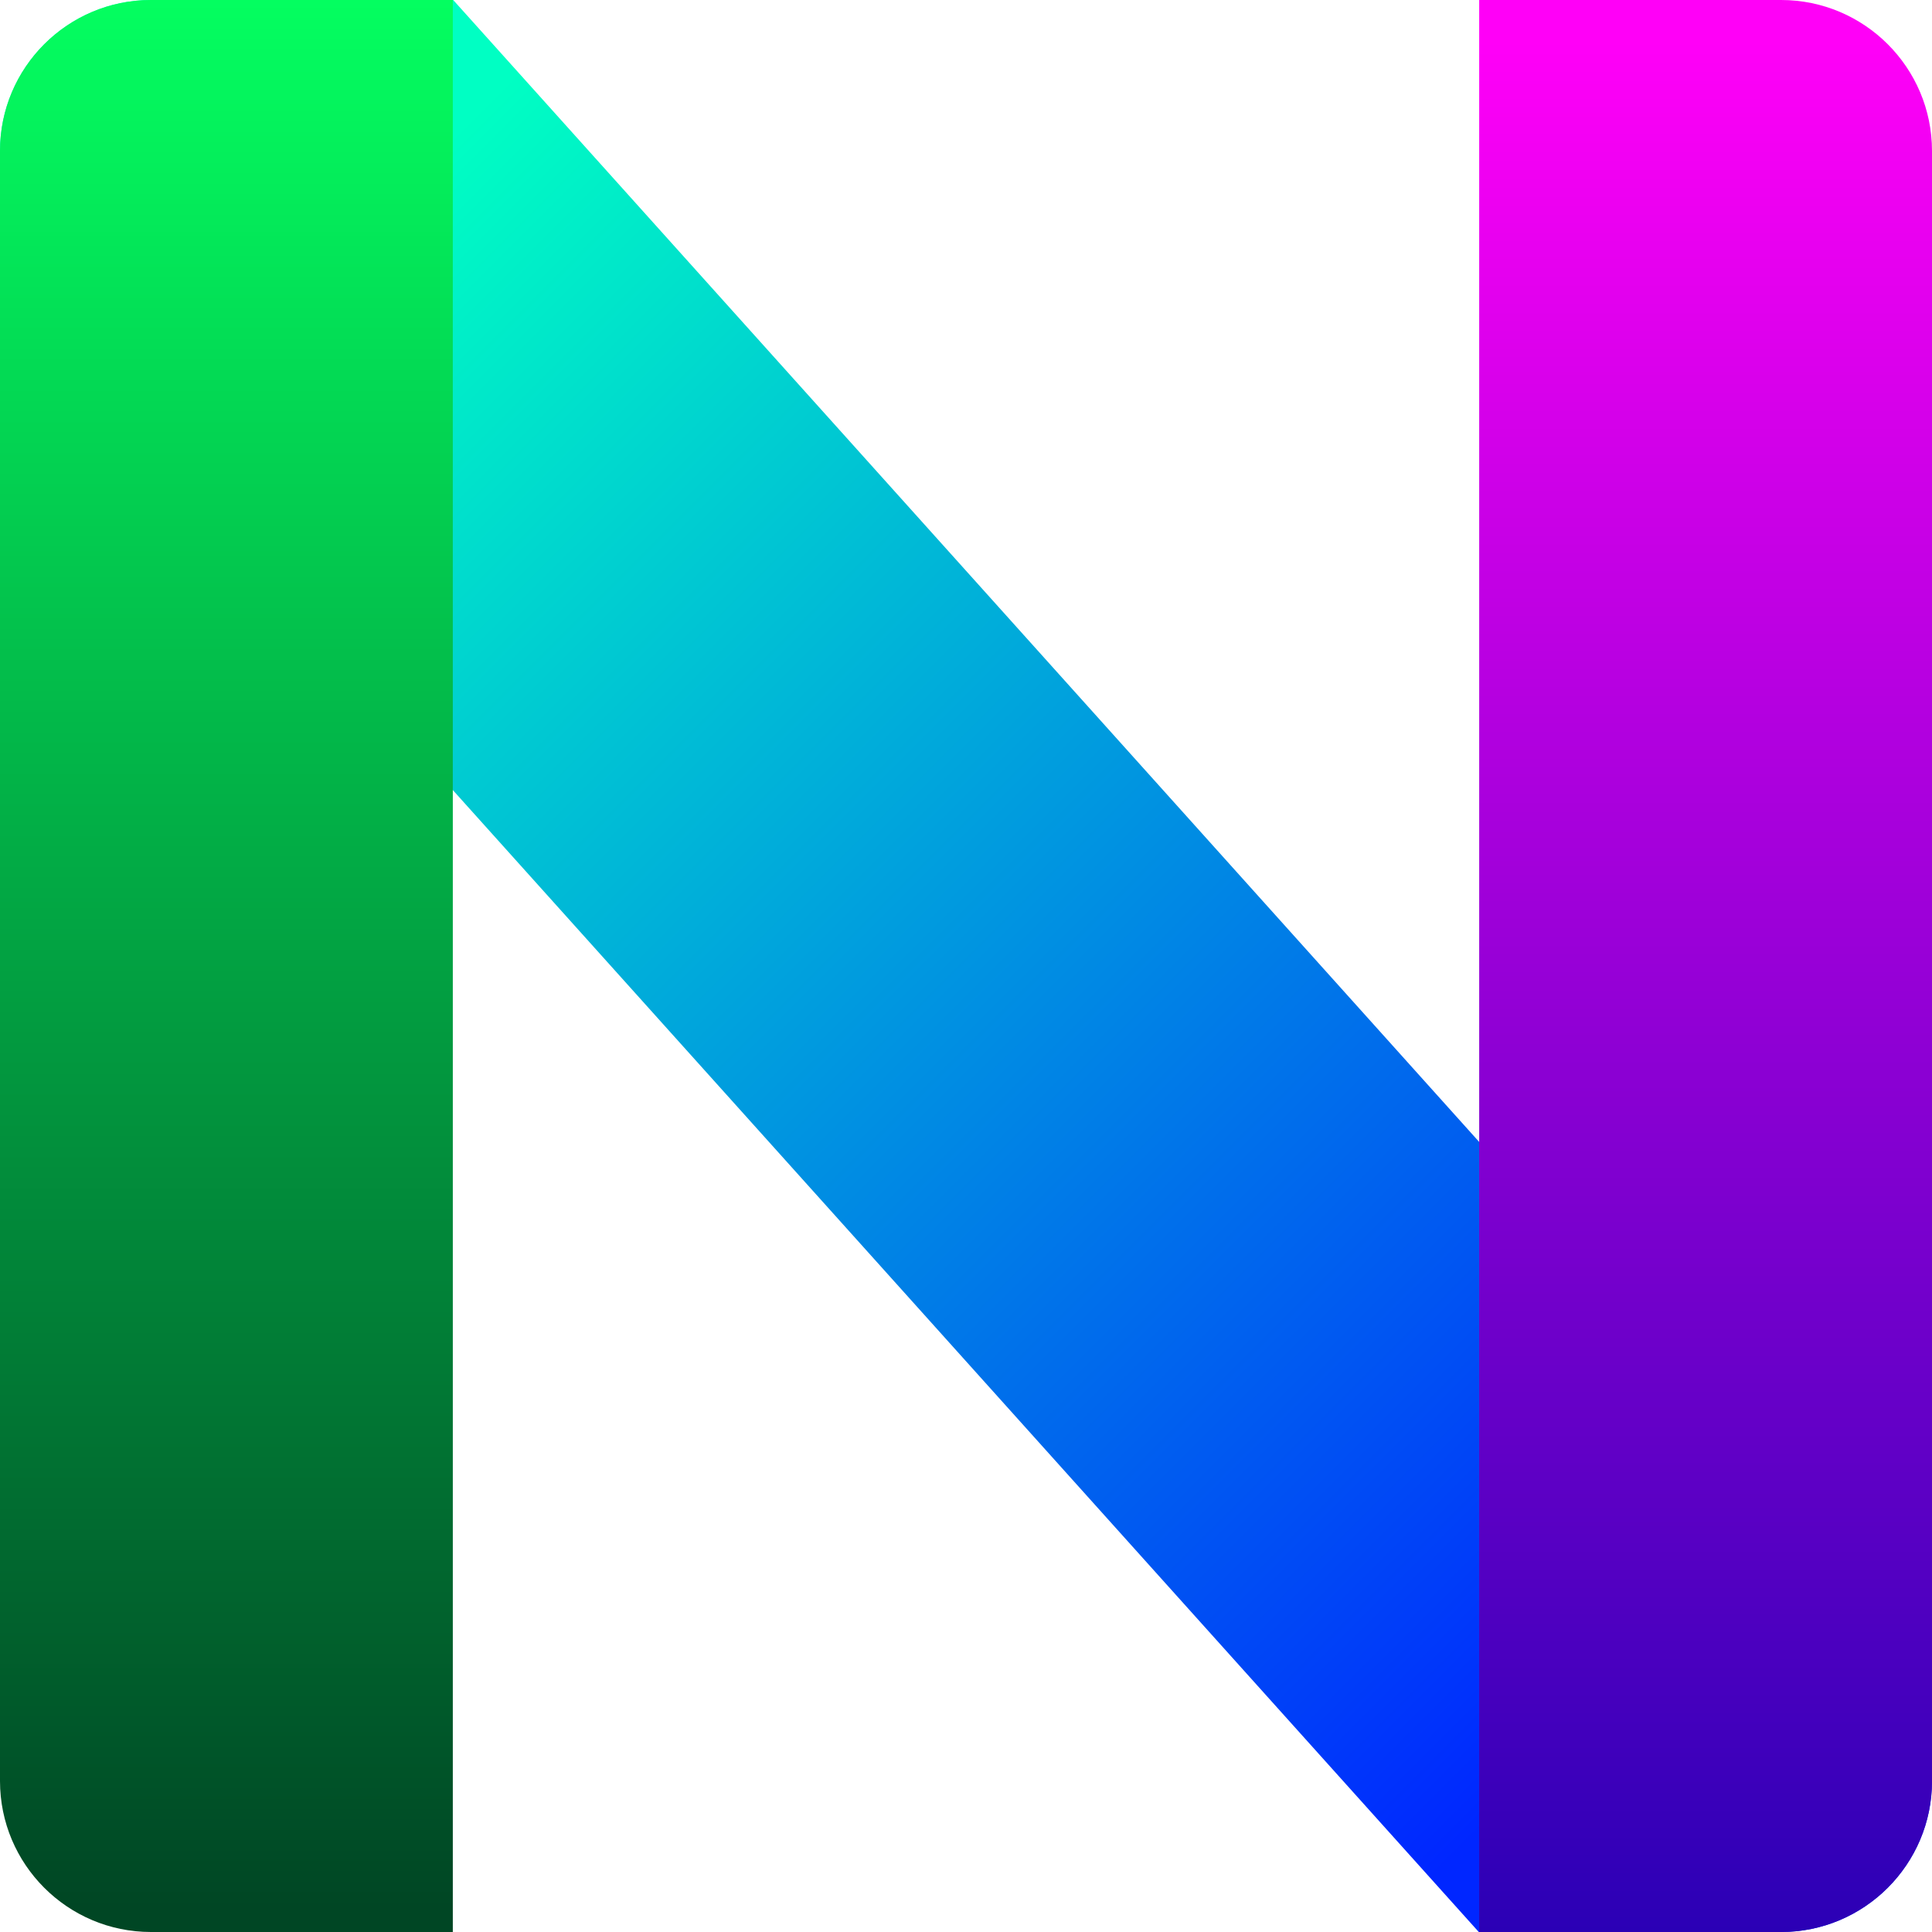
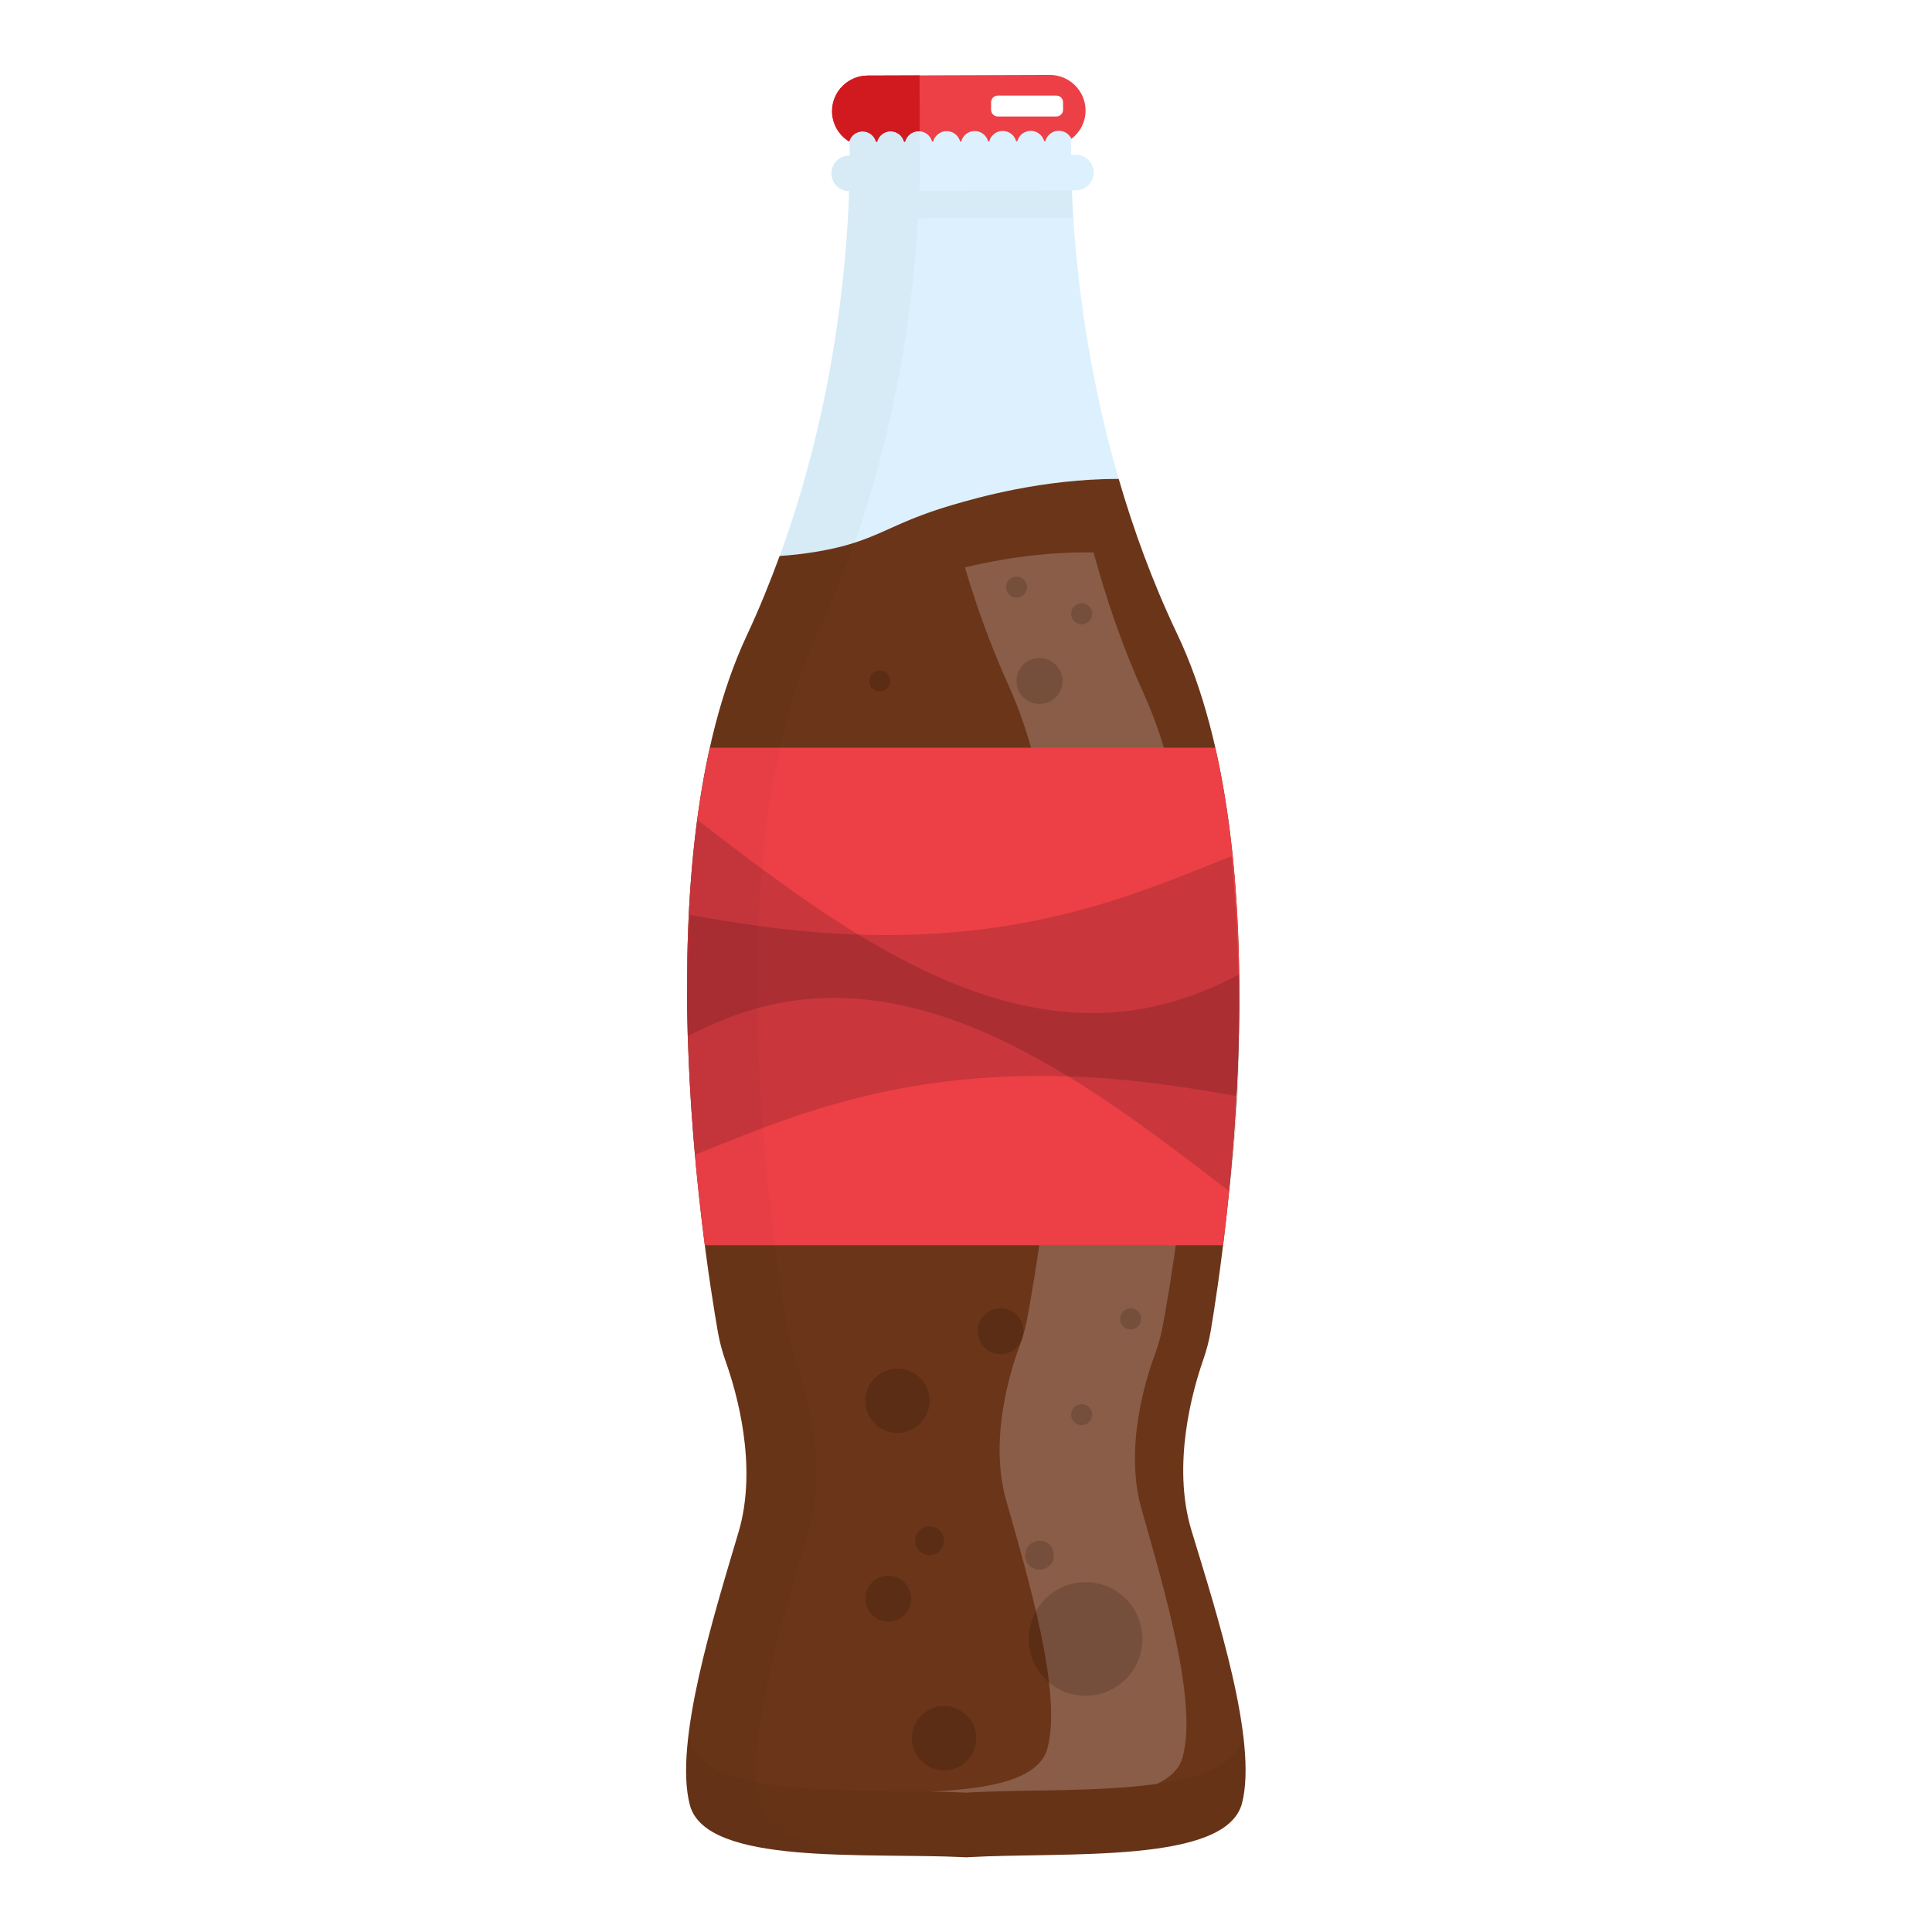
- <svg xmlns="http://www.w3.org/2000/svg" style="isolation:isolate" viewBox="0 0 256 256" width="256pt" height="256pt">
+ <svg xmlns="http://www.w3.org/2000/svg" style="isolation:isolate" viewBox="0 0 257.8 257.8" width="257.8pt" height="257.8pt">
  <defs>
-     <clipPath id="_clipPath_VTFazaCZj7xeLzidSFePKtVXUiuApJRE">
-       <rect width="256" height="256" />
+     <clipPath id="_clipPath_0nvsgMJQCipPzqIh18l1pRMRR3uGcwFy">
+       <rect width="257.8" height="257.8" />
    </clipPath>
  </defs>
-   <g clip-path="url(#_clipPath_VTFazaCZj7xeLzidSFePKtVXUiuApJRE)">
-     <linearGradient id="_lgradient_0" x1="0.146" y1="0.146" x2="0.854" y2="0.854" gradientTransform="matrix(256,0,0,256,0,0)" gradientUnits="userSpaceOnUse">
-       <stop offset="1.25%" stop-opacity="1" style="stop-color:rgb(0,255,195)" />
-       <stop offset="100%" stop-opacity="1" style="stop-color:rgb(0,38,255)" />
-     </linearGradient>
-     <path d=" M 195.946 256 L 0 37.904 L 0 20 C 0 8.962 8.962 0 20 0 L 60.054 0 L 256 218.096 L 256 236 C 256 247.038 247.038 256 236 256 L 195.946 256 Z " fill-rule="evenodd" fill="url(#_lgradient_0)" />
-     <linearGradient id="_lgradient_1" x1="0.5" y1="1" x2="0.5" y2="0" gradientTransform="matrix(60,0,0,256,196,0)" gradientUnits="userSpaceOnUse">
-       <stop offset="0%" stop-opacity="1" style="stop-color:rgb(42,0,181)" />
-       <stop offset="97.5%" stop-opacity="1" style="stop-color:rgb(255,0,247)" />
-     </linearGradient>
-     <path d=" M 196 0 L 196 256 L 236 256 C 247.038 256 256 247.038 256 236 L 256 20 C 256 8.962 247.038 0 236 0 L 196 0 Z " fill-rule="evenodd" fill="url(#_lgradient_1)" />
-     <linearGradient id="_lgradient_2" x1="0.5" y1="0" x2="0.5" y2="1" gradientTransform="matrix(60,0,0,256,0,0)" gradientUnits="userSpaceOnUse">
-       <stop offset="0%" stop-opacity="1" style="stop-color:rgb(4,255,96)" />
-       <stop offset="98.333%" stop-opacity="1" style="stop-color:rgb(0,70,36)" />
-     </linearGradient>
-     <path d=" M 60 256 L 60 0 L 20 0 C 8.962 0 0 8.962 0 20 L 0 236 C 0 247.038 8.962 256 20 256 L 60 256 Z " fill-rule="evenodd" fill="url(#_lgradient_2)" />
+   <g clip-path="url(#_clipPath_0nvsgMJQCipPzqIh18l1pRMRR3uGcwFy)">
+     <g>
+       <g>
+         <g>
+           <path d=" M 113.301 25.501 C 112.964 35.794 111.251 54.459 104.047 74.185 C 105.619 74.079 107.219 73.901 108.846 73.633 C 117.13 72.269 118.295 69.936 127.143 67.36 C 130.308 66.438 139.025 63.909 149.268 63.899 C 144.683 48.118 143.366 33.905 143.03 25.402 L 143.573 25.4 C 144.879 25.396 145.945 24.323 145.94 23.017 C 145.936 21.711 144.863 20.646 143.557 20.65 L 142.925 20.652 C 142.918 18.402 142.982 17.152 142.982 17.152 C 143.033 14.958 129.711 15.277 128.131 15.323 C 126.55 15.288 113.226 15.059 113.293 17.253 C 113.293 17.253 113.365 18.503 113.374 20.753 L 113.305 20.753 C 111.998 20.757 110.934 21.83 110.938 23.136 C 110.942 24.436 112.004 25.495 113.301 25.501 Z " fill="rgb(220,241,253)" />
+         </g>
+         <path d=" M 165.739 240.588 C 167.836 232.33 162.404 215.473 158.991 204.234 C 156.309 195.403 159.18 185.396 160.534 181.513 C 160.986 180.216 161.338 178.898 161.565 177.543 C 163.5 166.022 171.131 114.11 157.087 84.609 C 153.766 77.633 151.231 70.627 149.276 63.9 C 139.029 63.908 130.309 66.439 127.143 67.361 C 118.295 69.937 117.13 72.27 108.846 73.634 C 107.213 73.903 105.606 74.082 104.029 74.187 C 102.743 77.707 101.304 81.257 99.646 84.803 C 85.802 114.398 93.783 166.258 95.796 177.765 C 96.033 179.118 96.393 180.434 96.854 181.728 C 98.234 185.602 101.172 195.59 98.55 204.438 C 95.213 215.7 89.896 232.594 92.049 240.837 C 94.185 249.016 115.604 247.163 128.761 247.822 L 128.761 247.838 C 128.812 247.835 128.866 247.833 128.917 247.83 C 128.968 247.833 129.022 247.834 129.073 247.837 L 129.073 247.822 C 142.226 247.073 163.658 248.781 165.739 240.588 Z " fill="rgb(107,53,25)" />
+         <g opacity="0.2">
+           <path d=" M 137.057 176.002 C 136.827 177.229 136.485 178.419 136.052 179.589 C 134.755 183.092 131.974 192.131 134.256 200.197 C 137.161 210.464 141.8 225.868 139.753 233.331 C 138.609 237.5 131.949 238.712 124.213 239.056 C 125.802 239.084 127.332 239.126 128.762 239.197 L 128.762 239.213 C 128.813 239.21 128.867 239.208 128.918 239.205 C 128.969 239.208 129.023 239.209 129.074 239.212 L 129.074 239.196 C 136.528 238.772 146.638 239.135 154.381 238.039 C 156.151 237.195 157.378 236.045 157.81 234.468 C 159.858 227.005 155.218 211.601 152.313 201.335 C 150.031 193.268 152.812 184.23 154.109 180.727 C 154.542 179.557 154.884 178.366 155.114 177.14 C 157.072 166.711 164.904 119.697 152.662 92.661 C 149.767 86.267 147.586 79.861 145.928 73.718 C 138.905 73.589 132.651 74.78 128.76 75.708 C 130.29 80.883 132.198 86.207 134.604 91.523 C 146.846 118.559 139.015 165.573 137.057 176.002 Z " fill="rgb(255,255,255)" />
+         </g>
+         <g style="opacity:0.15;">
+           <g opacity="0.15">
+             <path d=" M 165.739 231.963 C 163.659 240.156 142.226 238.448 129.074 239.197 L 129.074 239.213 C 129.023 239.21 128.969 239.208 128.918 239.206 C 128.867 239.209 128.813 239.211 128.762 239.214 L 128.762 239.198 C 115.604 238.538 94.185 240.391 92.05 232.212 C 91.983 231.954 91.944 231.664 91.891 231.39 C 91.439 235.063 91.4 238.348 92.05 240.837 C 94.186 249.016 115.605 247.163 128.762 247.822 L 128.762 247.838 C 128.813 247.835 128.867 247.833 128.918 247.83 C 128.969 247.833 129.023 247.834 129.074 247.837 L 129.074 247.822 C 142.226 247.073 163.659 248.782 165.739 240.588 C 166.36 238.139 166.309 234.924 165.856 231.334 C 165.815 231.541 165.789 231.765 165.739 231.963 Z " fill="rgb(0,0,0)" />
+           </g>
+         </g>
+         <g>
+           <path d=" M 118.831 17.524 C 119.695 17.521 120.417 18.108 120.634 18.903 L 120.777 18.902 C 120.989 18.105 121.707 17.514 122.571 17.511 C 123.435 17.508 124.157 18.095 124.375 18.89 L 124.518 18.889 C 124.73 18.092 125.448 17.501 126.312 17.498 C 127.176 17.495 127.898 18.082 128.115 18.877 L 128.258 18.876 C 128.47 18.079 129.188 17.488 130.052 17.485 C 130.916 17.482 131.638 18.069 131.856 18.864 L 131.999 18.864 C 132.211 18.067 132.929 17.476 133.793 17.473 C 134.657 17.47 135.379 18.057 135.597 18.852 L 135.74 18.852 C 135.952 18.055 136.67 17.464 137.534 17.461 C 138.398 17.458 139.12 18.045 139.338 18.84 L 139.481 18.84 C 139.693 18.043 140.411 17.452 141.275 17.449 C 142.027 17.447 142.672 17.89 142.971 18.528 C 144.115 17.654 144.858 16.279 144.853 14.737 C 144.844 12.123 142.698 9.991 140.084 10 L 115.762 10.082 C 113.148 10.091 111.016 12.237 111.025 14.851 C 111.031 16.556 111.948 18.051 113.309 18.885 C 113.535 18.11 114.242 17.539 115.09 17.536 C 115.954 17.533 116.676 18.12 116.894 18.915 L 117.037 18.915 C 117.249 18.119 117.967 17.527 118.831 17.524 Z " fill="rgb(236,64,70)" />
+         </g>
+         <path d=" M 122.701 10.059 L 115.762 10.082 C 113.148 10.091 111.016 12.237 111.025 14.851 C 111.031 16.556 111.948 18.051 113.309 18.885 C 113.535 18.11 114.242 17.539 115.09 17.536 C 115.954 17.533 116.676 18.12 116.893 18.915 L 117.036 18.915 C 117.248 18.118 117.966 17.527 118.83 17.524 C 119.694 17.521 120.416 18.108 120.633 18.903 L 120.776 18.902 C 120.988 18.105 121.706 17.514 122.57 17.511 C 122.623 17.511 122.673 17.52 122.724 17.524 L 122.701 10.059 Z " fill="rgb(209,25,32)" />
+         <path d=" M 94.048 166.159 L 163.206 166.159 C 165.211 149.925 167.287 122.24 162.169 99.771 L 94.719 99.771 C 89.711 122.206 91.935 149.852 94.048 166.159 Z " fill="rgb(236,64,70)" />
+         <g opacity="0.15">
+           <path d=" M 93.034 109.389 C 91.014 124.555 91.562 140.923 92.729 154.087 C 103.52 149.839 117.558 143.349 139.874 143.565 C 149.712 143.66 158.018 145.029 164.989 146.25 C 165.272 141.09 165.421 135.615 165.349 130.038 C 162.42 131.557 159.259 132.92 155.838 133.848 C 132.726 140.114 110.777 122.991 93.034 109.389 Z " fill="rgb(0,0,0)" />
+         </g>
+         <g opacity="0.15">
+           <path d=" M 164.019 158.948 C 166.039 143.782 165.491 127.414 164.324 114.25 C 153.533 118.498 139.495 124.988 117.179 124.772 C 107.341 124.677 99.035 123.308 92.064 122.087 C 91.781 127.247 91.632 132.722 91.703 138.299 C 94.632 136.78 97.794 135.417 101.214 134.489 C 124.328 128.224 146.277 145.346 164.019 158.948 Z " fill="rgb(0,0,0)" />
+         </g>
+         <path d=" M 140.964 15.541 L 133.135 15.541 C 132.647 15.541 132.247 15.141 132.247 14.653 L 132.247 13.644 C 132.247 13.156 132.647 12.756 133.135 12.756 L 140.964 12.756 C 141.452 12.756 141.852 13.156 141.852 13.644 L 141.852 14.653 C 141.853 15.142 141.453 15.541 140.964 15.541 Z " fill="rgb(255,255,255)" />
+         <g style="opacity:0.15;">
+           <g opacity="0.15">
+             <path d=" M 122.512 29.129 L 143.22 29.059 C 143.136 27.752 143.075 26.533 143.03 25.414 L 122.676 25.482 C 122.676 25.478 122.676 25.473 122.676 25.469 C 122.764 24.908 122.749 20.721 122.749 20.721 C 122.743 19.001 122.699 17.868 122.679 17.428 C 122.644 17.426 122.611 17.42 122.575 17.42 C 121.711 17.423 120.993 18.014 120.781 18.811 L 120.638 18.811 C 120.421 18.016 119.699 17.429 118.834 17.432 C 117.97 17.435 117.252 18.026 117.04 18.823 L 116.897 18.823 C 116.68 18.028 115.958 17.441 115.094 17.444 C 114.279 17.447 113.599 17.976 113.346 18.705 C 113.359 19.247 113.371 19.932 113.374 20.752 L 113.349 20.752 C 112.251 20.756 111.259 21.488 111.006 22.556 C 110.639 24.105 111.816 25.493 113.302 25.5 C 113.302 25.504 113.302 25.508 113.302 25.513 L 113.302 25.513 C 113.301 25.528 113.301 25.544 113.3 25.559 C 113.29 25.873 113.277 26.196 113.264 26.525 C 113.259 26.655 113.253 26.788 113.248 26.92 C 113.239 27.145 113.228 27.373 113.217 27.605 C 113.21 27.764 113.202 27.923 113.194 28.085 C 113.182 28.336 113.168 28.593 113.153 28.852 C 113.147 28.956 113.142 29.056 113.136 29.161 L 113.136 29.161 C 112.403 42.027 109.586 63.553 99.646 84.804 C 86.407 113.105 93.127 161.765 95.5 176.03 C 95.862 178.204 96.392 180.342 97.097 182.43 C 98.543 186.709 101.026 196.082 98.55 204.439 C 95.213 215.701 89.896 232.595 92.048 240.838 C 94.184 249.017 115.604 247.164 128.761 247.823 L 128.761 247.839 C 128.812 247.836 128.866 247.834 128.917 247.831 C 128.968 247.834 129.022 247.835 129.073 247.838 L 129.073 247.822 C 130.497 247.741 132.021 247.69 133.604 247.65 C 120.564 247.416 103.328 248.099 101.423 240.806 C 99.271 232.563 104.588 215.669 107.925 204.407 C 110.401 196.05 107.918 186.678 106.472 182.398 C 105.767 180.31 105.236 178.172 104.875 175.998 C 102.501 161.733 95.782 113.073 109.021 84.772 C 118.962 63.521 121.778 41.995 122.512 29.129 Z " fill="rgb(0,0,0)" />
+           </g>
+         </g>
+         <g opacity="0.15">
+           <circle vector-effect="non-scaling-stroke" cx="144.855" cy="218.695" r="7.58" fill="rgb(0,0,0)" />
+         </g>
+         <g opacity="0.15">
+           <path d=" M 140.636 207.521 C 140.636 208.584 139.774 209.447 138.711 209.447 C 137.648 209.447 136.785 208.585 136.785 207.521 C 136.785 206.457 137.647 205.595 138.711 205.595 C 139.775 205.595 140.636 206.458 140.636 207.521 Z " fill="rgb(0,0,0)" />
+         </g>
+         <g opacity="0.15">
+           <path d=" M 145.735 188.763 C 145.735 189.538 145.107 190.166 144.332 190.166 C 143.557 190.166 142.929 189.538 142.929 188.763 C 142.929 187.988 143.557 187.36 144.332 187.36 C 145.107 187.36 145.735 187.988 145.735 188.763 Z " fill="rgb(0,0,0)" />
+         </g>
+         <g opacity="0.15">
+           <path d=" M 118.788 90.869 C 118.788 91.644 118.16 92.272 117.385 92.272 C 116.61 92.272 115.982 91.644 115.982 90.869 C 115.982 90.094 116.61 89.466 117.385 89.466 C 118.16 89.466 118.788 90.094 118.788 90.869 Z " fill="rgb(0,0,0)" />
+         </g>
+         <g opacity="0.15">
+           <circle vector-effect="non-scaling-stroke" cx="150.865" cy="175.984" r="1.403" fill="rgb(0,0,0)" />
+         </g>
+         <g opacity="0.15">
+           <circle vector-effect="non-scaling-stroke" cx="144.332" cy="81.902" r="1.403" fill="rgb(0,0,0)" />
+         </g>
+         <g opacity="0.15">
+           <path d=" M 137.05 78.339 C 137.05 79.114 136.422 79.742 135.647 79.742 C 134.872 79.742 134.244 79.114 134.244 78.339 C 134.244 77.564 134.872 76.936 135.647 76.936 C 136.422 76.936 137.05 77.564 137.05 78.339 Z " fill="rgb(0,0,0)" />
+         </g>
+         <g opacity="0.15">
+           <path d=" M 125.971 205.596 C 125.971 206.659 125.109 207.522 124.045 207.522 C 122.981 207.522 122.12 206.66 122.12 205.596 C 122.12 204.532 122.982 203.67 124.045 203.67 C 125.108 203.67 125.971 204.532 125.971 205.596 Z " fill="rgb(0,0,0)" />
+         </g>
+         <g opacity="0.15">
+           <path d=" M 124.046 186.918 C 124.046 189.289 122.124 191.211 119.753 191.211 C 117.382 191.211 115.46 189.289 115.46 186.918 C 115.46 184.547 117.382 182.625 119.753 182.625 C 122.124 182.625 124.046 184.547 124.046 186.918 Z " fill="rgb(0,0,0)" />
+         </g>
+         <g opacity="0.15">
+           <path d=" M 130.264 231.94 C 130.264 234.311 128.342 236.233 125.971 236.233 C 123.6 236.233 121.678 234.311 121.678 231.94 C 121.678 229.569 123.6 227.647 125.971 227.647 C 128.342 227.647 130.264 229.569 130.264 231.94 Z " fill="rgb(0,0,0)" />
+         </g>
+         <g opacity="0.15">
+           <path d=" M 136.574 177.644 C 136.574 179.336 135.202 180.707 133.511 180.707 C 131.819 180.707 130.448 179.335 130.448 177.644 C 130.448 175.952 131.82 174.581 133.511 174.581 C 135.202 174.581 136.574 175.952 136.574 177.644 Z " fill="rgb(0,0,0)" />
+         </g>
+         <g opacity="0.15">
+           <circle vector-effect="non-scaling-stroke" cx="138.71" cy="90.869" r="3.063" fill="rgb(0,0,0)" />
+         </g>
+         <g opacity="0.15">
+           <circle vector-effect="non-scaling-stroke" cx="118.523" cy="213.321" r="3.063" fill="rgb(0,0,0)" />
+         </g>
+         <g style="opacity:0.15;">
+           <g opacity="0.15">
+             <path d=" M 165.739 231.963 C 163.659 240.156 142.226 238.448 129.074 239.197 L 129.074 239.213 C 129.023 239.21 128.969 239.208 128.918 239.206 C 128.867 239.209 128.813 239.211 128.762 239.214 L 128.762 239.198 C 115.604 238.538 94.185 240.391 92.05 232.212 C 91.983 231.954 91.944 231.664 91.891 231.39 C 91.439 235.063 91.4 238.348 92.05 240.837 C 94.186 249.016 115.605 247.163 128.762 247.822 L 128.762 247.838 C 128.813 247.835 128.867 247.833 128.918 247.83 C 128.969 247.833 129.023 247.834 129.074 247.837 L 129.074 247.822 C 142.226 247.073 163.659 248.782 165.739 240.588 C 166.36 238.139 166.309 234.924 165.856 231.334 C 165.815 231.541 165.789 231.765 165.739 231.963 Z " fill="rgb(0,0,0)" />
+           </g>
+         </g>
+       </g>
+     </g>
  </g>
</svg>
